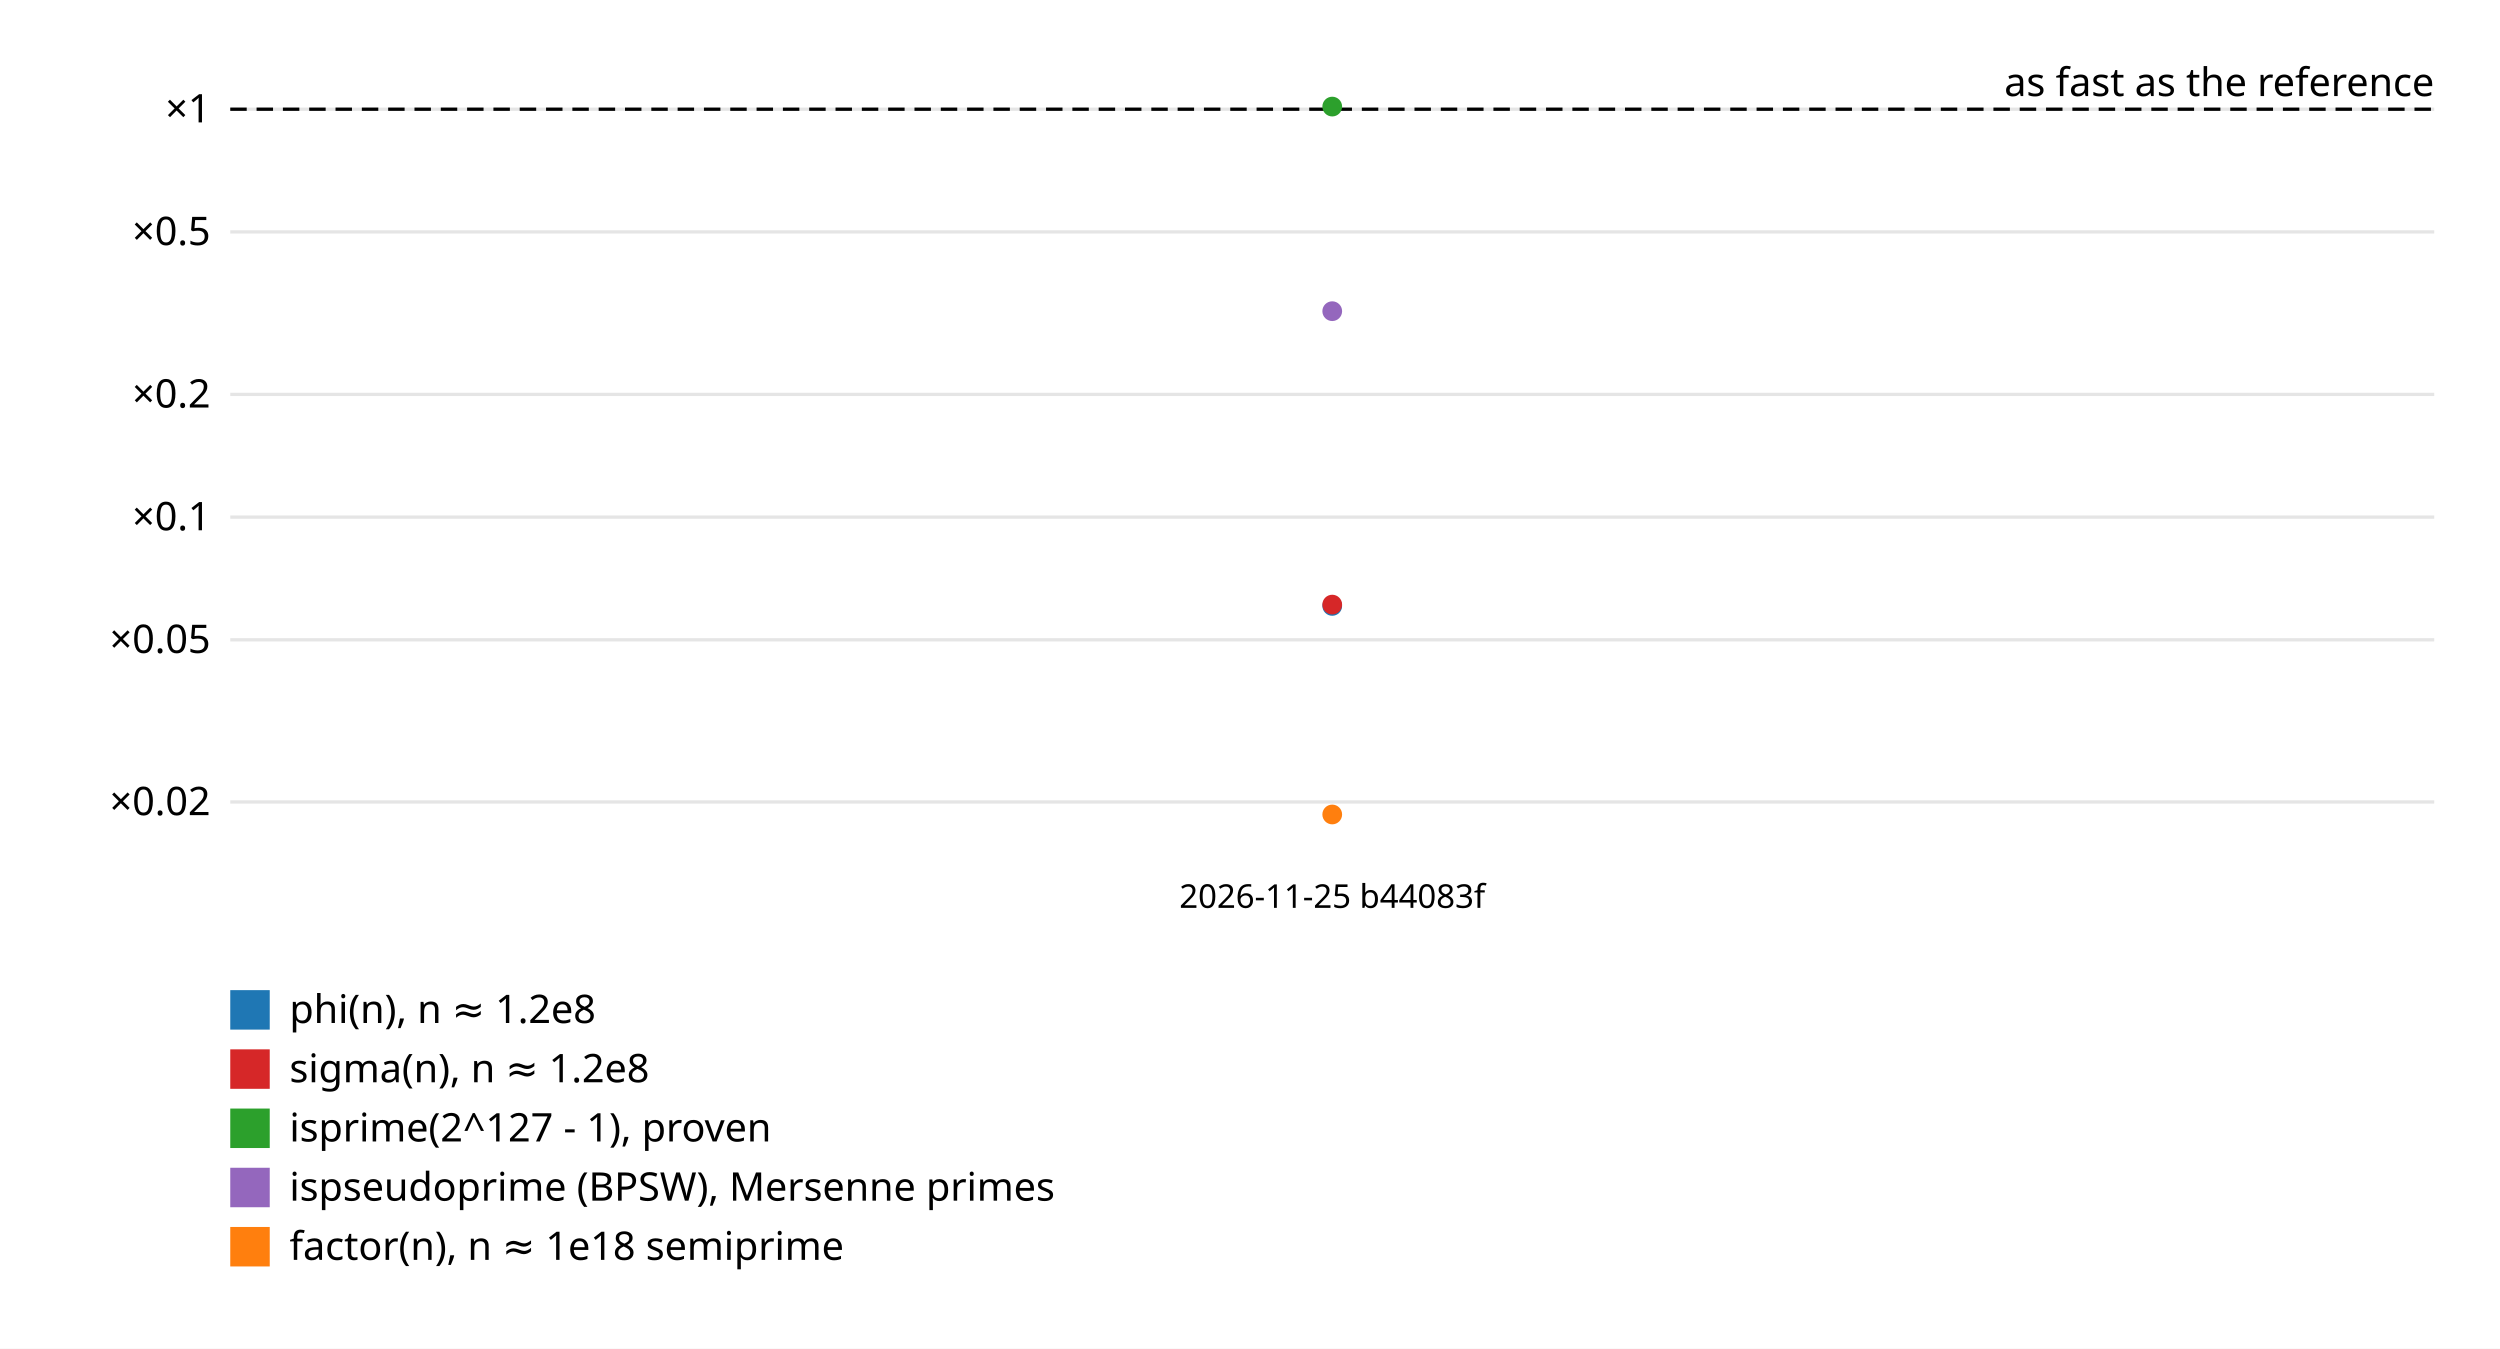
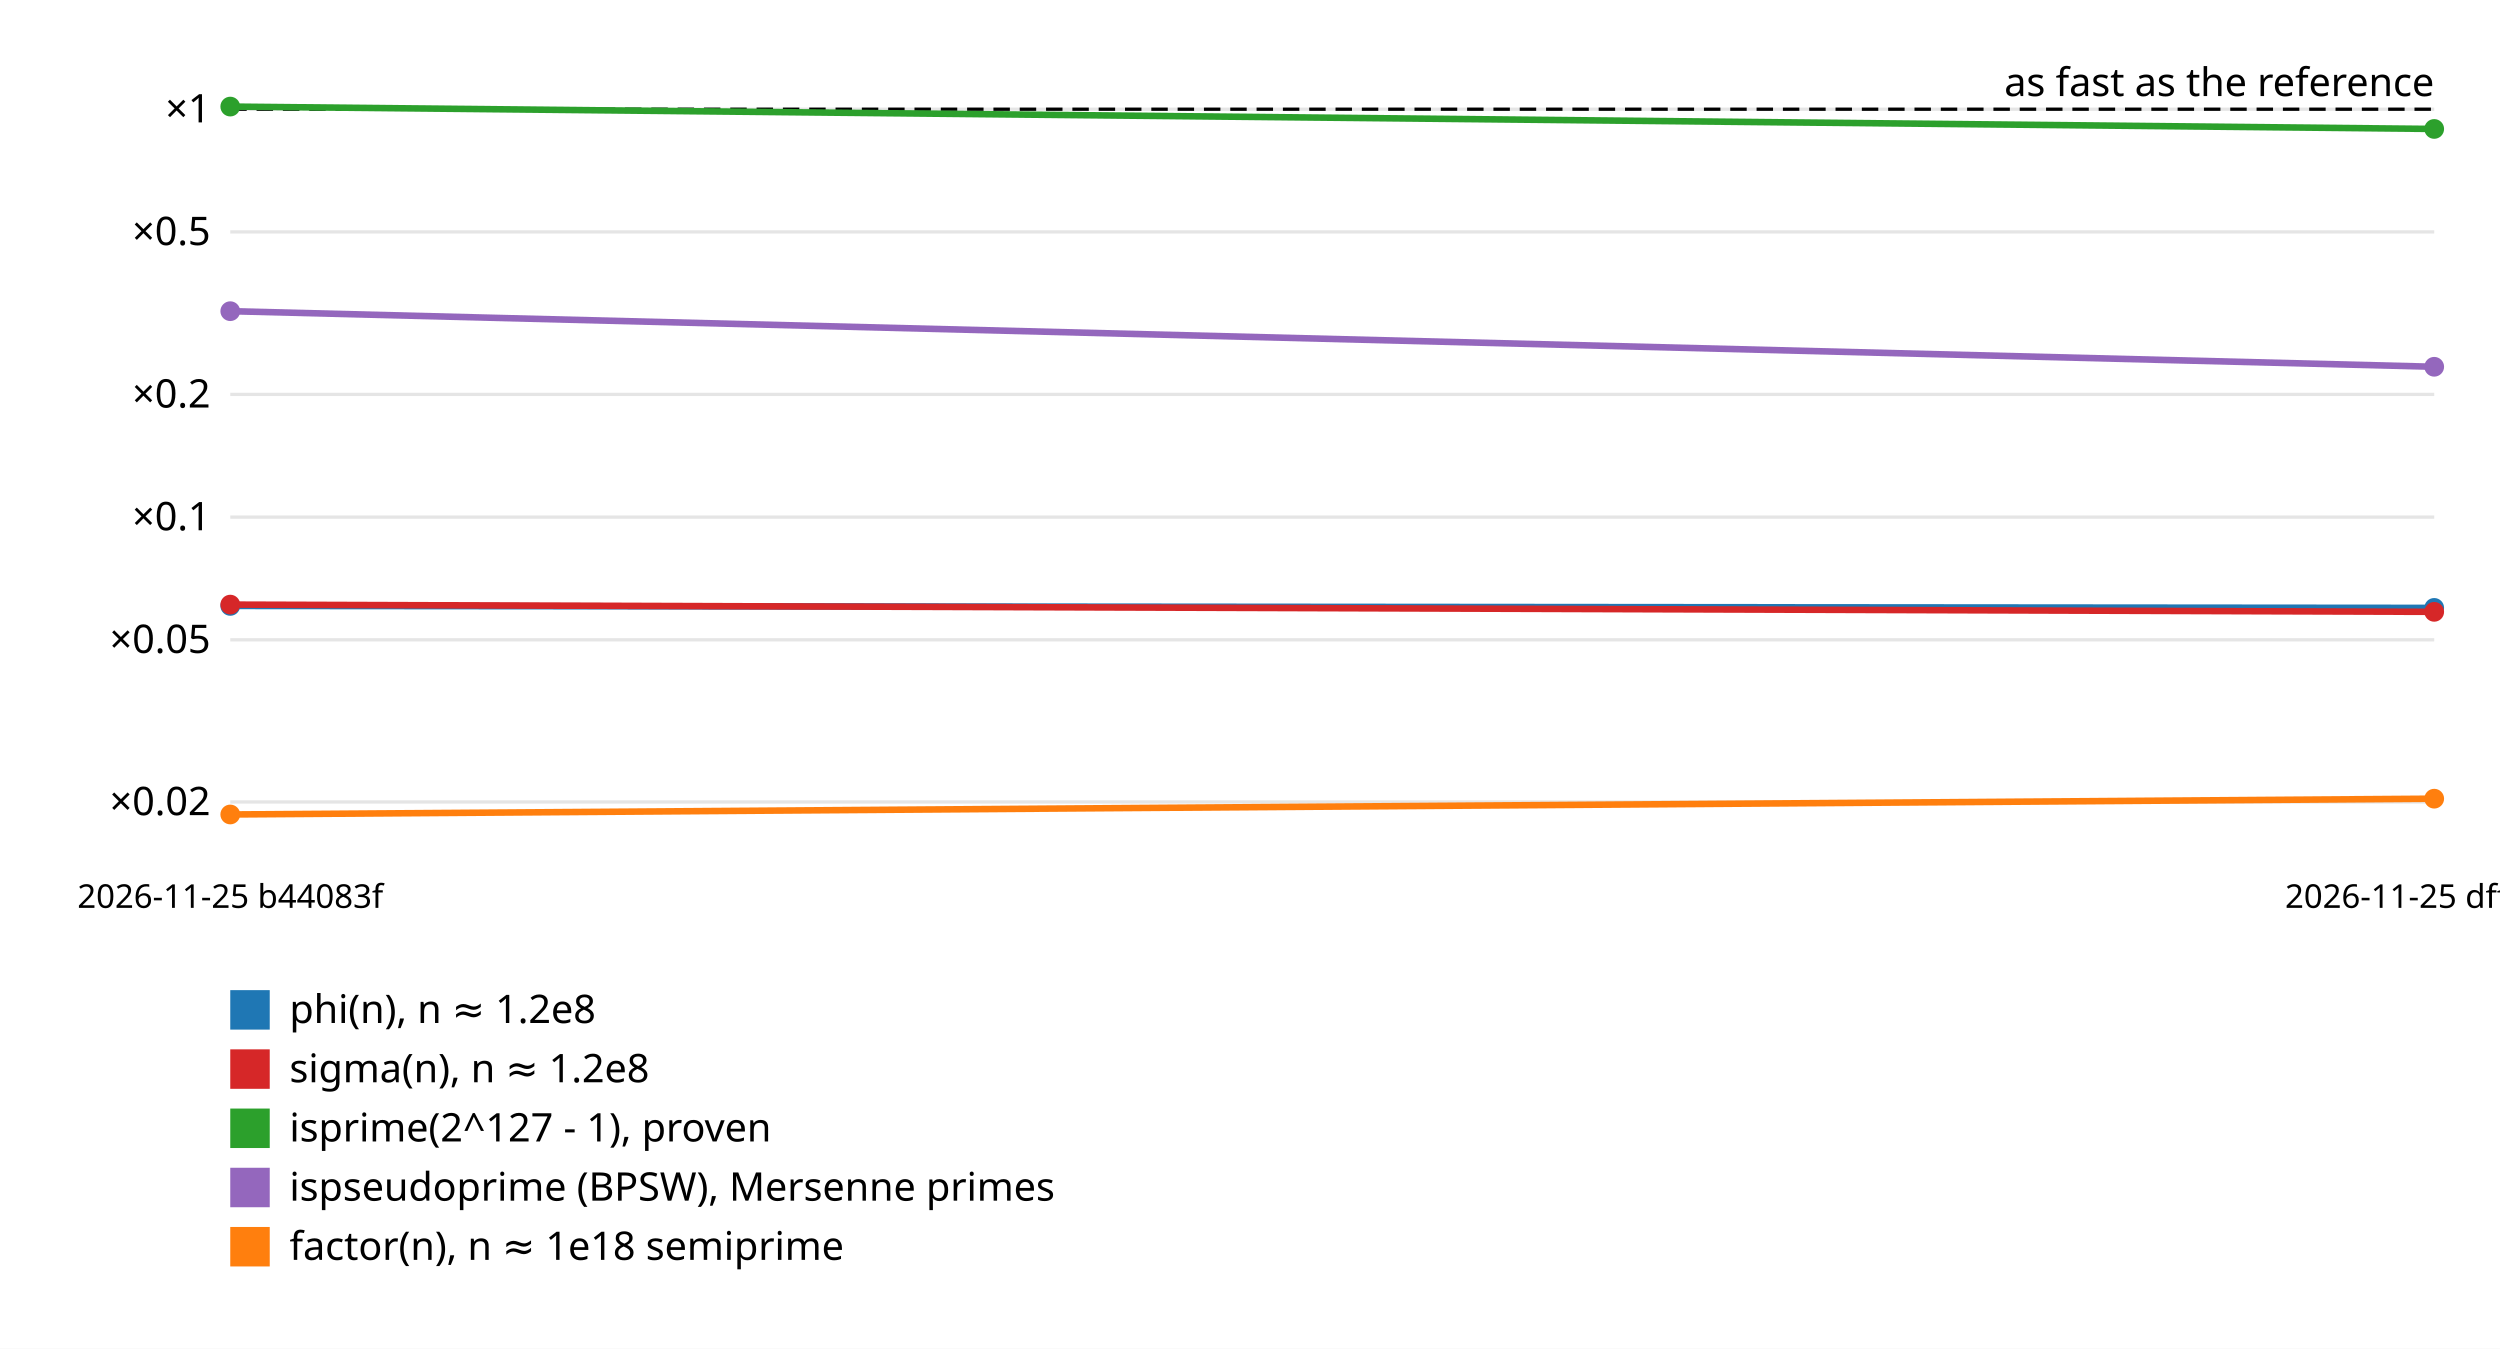
<svg xmlns="http://www.w3.org/2000/svg" width="760" height="410" font-family="sans-serif" font-size="12">
  <rect width="760" height="410" fill="white" />
  <line x1="70" x2="740" y1="243.8" y2="243.8" stroke="#e5e5e5" />
  <text x="64" y="247.8" text-anchor="end">×0.02</text>
  <line x1="70" x2="740" y1="194.5" y2="194.5" stroke="#e5e5e5" />
  <text x="64" y="198.5" text-anchor="end">×0.05</text>
  <line x1="70" x2="740" y1="157.2" y2="157.2" stroke="#e5e5e5" />
  <text x="64" y="161.2" text-anchor="end">×0.1</text>
  <line x1="70" x2="740" y1="119.9" y2="119.9" stroke="#e5e5e5" />
  <text x="64" y="123.9" text-anchor="end">×0.2</text>
  <line x1="70" x2="740" y1="70.5" y2="70.5" stroke="#e5e5e5" />
  <text x="64" y="74.5" text-anchor="end">×0.5</text>
  <line x1="70" x2="740" y1="33.2" y2="33.2" stroke="#e5e5e5" />
  <text x="64" y="37.2" text-anchor="end">×1</text>
  <line x1="70" x2="740" y1="33.2" y2="33.2" stroke="black" stroke-dasharray="5 3" />
  <text x="740" y="29.2" text-anchor="end">as fast as the reference</text>
-   <text x="405.0" y="276" text-anchor="middle" font-size="10">2026-11-25 b44083f</text>
-   <circle cx="405.0" cy="184.2" r="3" fill="#1f77b4" />
+   <text x="70.0" y="276" text-anchor="middle" font-size="10">2026-11-25 b44083f</text>
+   <text x="740.0" y="276" text-anchor="middle" font-size="10">2026-11-25 dff4757</text>
+   <polyline points="70.0,184.2 740.0,184.8" fill="none" stroke="#1f77b4" stroke-width="2" />
+   <circle cx="70.0" cy="184.2" r="3" fill="#1f77b4" />
+   <circle cx="740.0" cy="184.8" r="3" fill="#1f77b4" />
  <rect x="70" y="301" width="12" height="12" fill="#1f77b4" />
  <text x="88" y="311">phi(n), n ≈ 1.2e8</text>
-   <circle cx="405.0" cy="183.8" r="3" fill="#d62728" />
+   <polyline points="70.0,183.8 740.0,186.0" fill="none" stroke="#d62728" stroke-width="2" />
+   <circle cx="70.0" cy="183.8" r="3" fill="#d62728" />
+   <circle cx="740.0" cy="186.0" r="3" fill="#d62728" />
  <rect x="70" y="319" width="12" height="12" fill="#d62728" />
  <text x="88" y="329">sigma(n), n ≈ 1.2e8</text>
-   <circle cx="405.0" cy="32.4" r="3" fill="#2ca02c" />
+   <polyline points="70.0,32.4 740.0,39.2" fill="none" stroke="#2ca02c" stroke-width="2" />
+   <circle cx="70.0" cy="32.4" r="3" fill="#2ca02c" />
+   <circle cx="740.0" cy="39.2" r="3" fill="#2ca02c" />
  <rect x="70" y="337" width="12" height="12" fill="#2ca02c" />
  <text x="88" y="347">isprime(2^127 - 1), proven</text>
-   <circle cx="405.0" cy="94.6" r="3" fill="#9467bd" />
+   <polyline points="70.0,94.6 740.0,111.5" fill="none" stroke="#9467bd" stroke-width="2" />
+   <circle cx="70.0" cy="94.6" r="3" fill="#9467bd" />
+   <circle cx="740.0" cy="111.5" r="3" fill="#9467bd" />
  <rect x="70" y="355" width="12" height="12" fill="#9467bd" />
  <text x="88" y="365">ispseudoprime (BPSW), Mersenne primes</text>
-   <circle cx="405.0" cy="247.6" r="3" fill="#ff7f0e" />
+   <polyline points="70.0,247.6 740.0,242.8" fill="none" stroke="#ff7f0e" stroke-width="2" />
+   <circle cx="70.0" cy="247.6" r="3" fill="#ff7f0e" />
+   <circle cx="740.0" cy="242.8" r="3" fill="#ff7f0e" />
  <rect x="70" y="373" width="12" height="12" fill="#ff7f0e" />
  <text x="88" y="383">factor(n), n ≈ 1e18 semiprime</text>
</svg>
